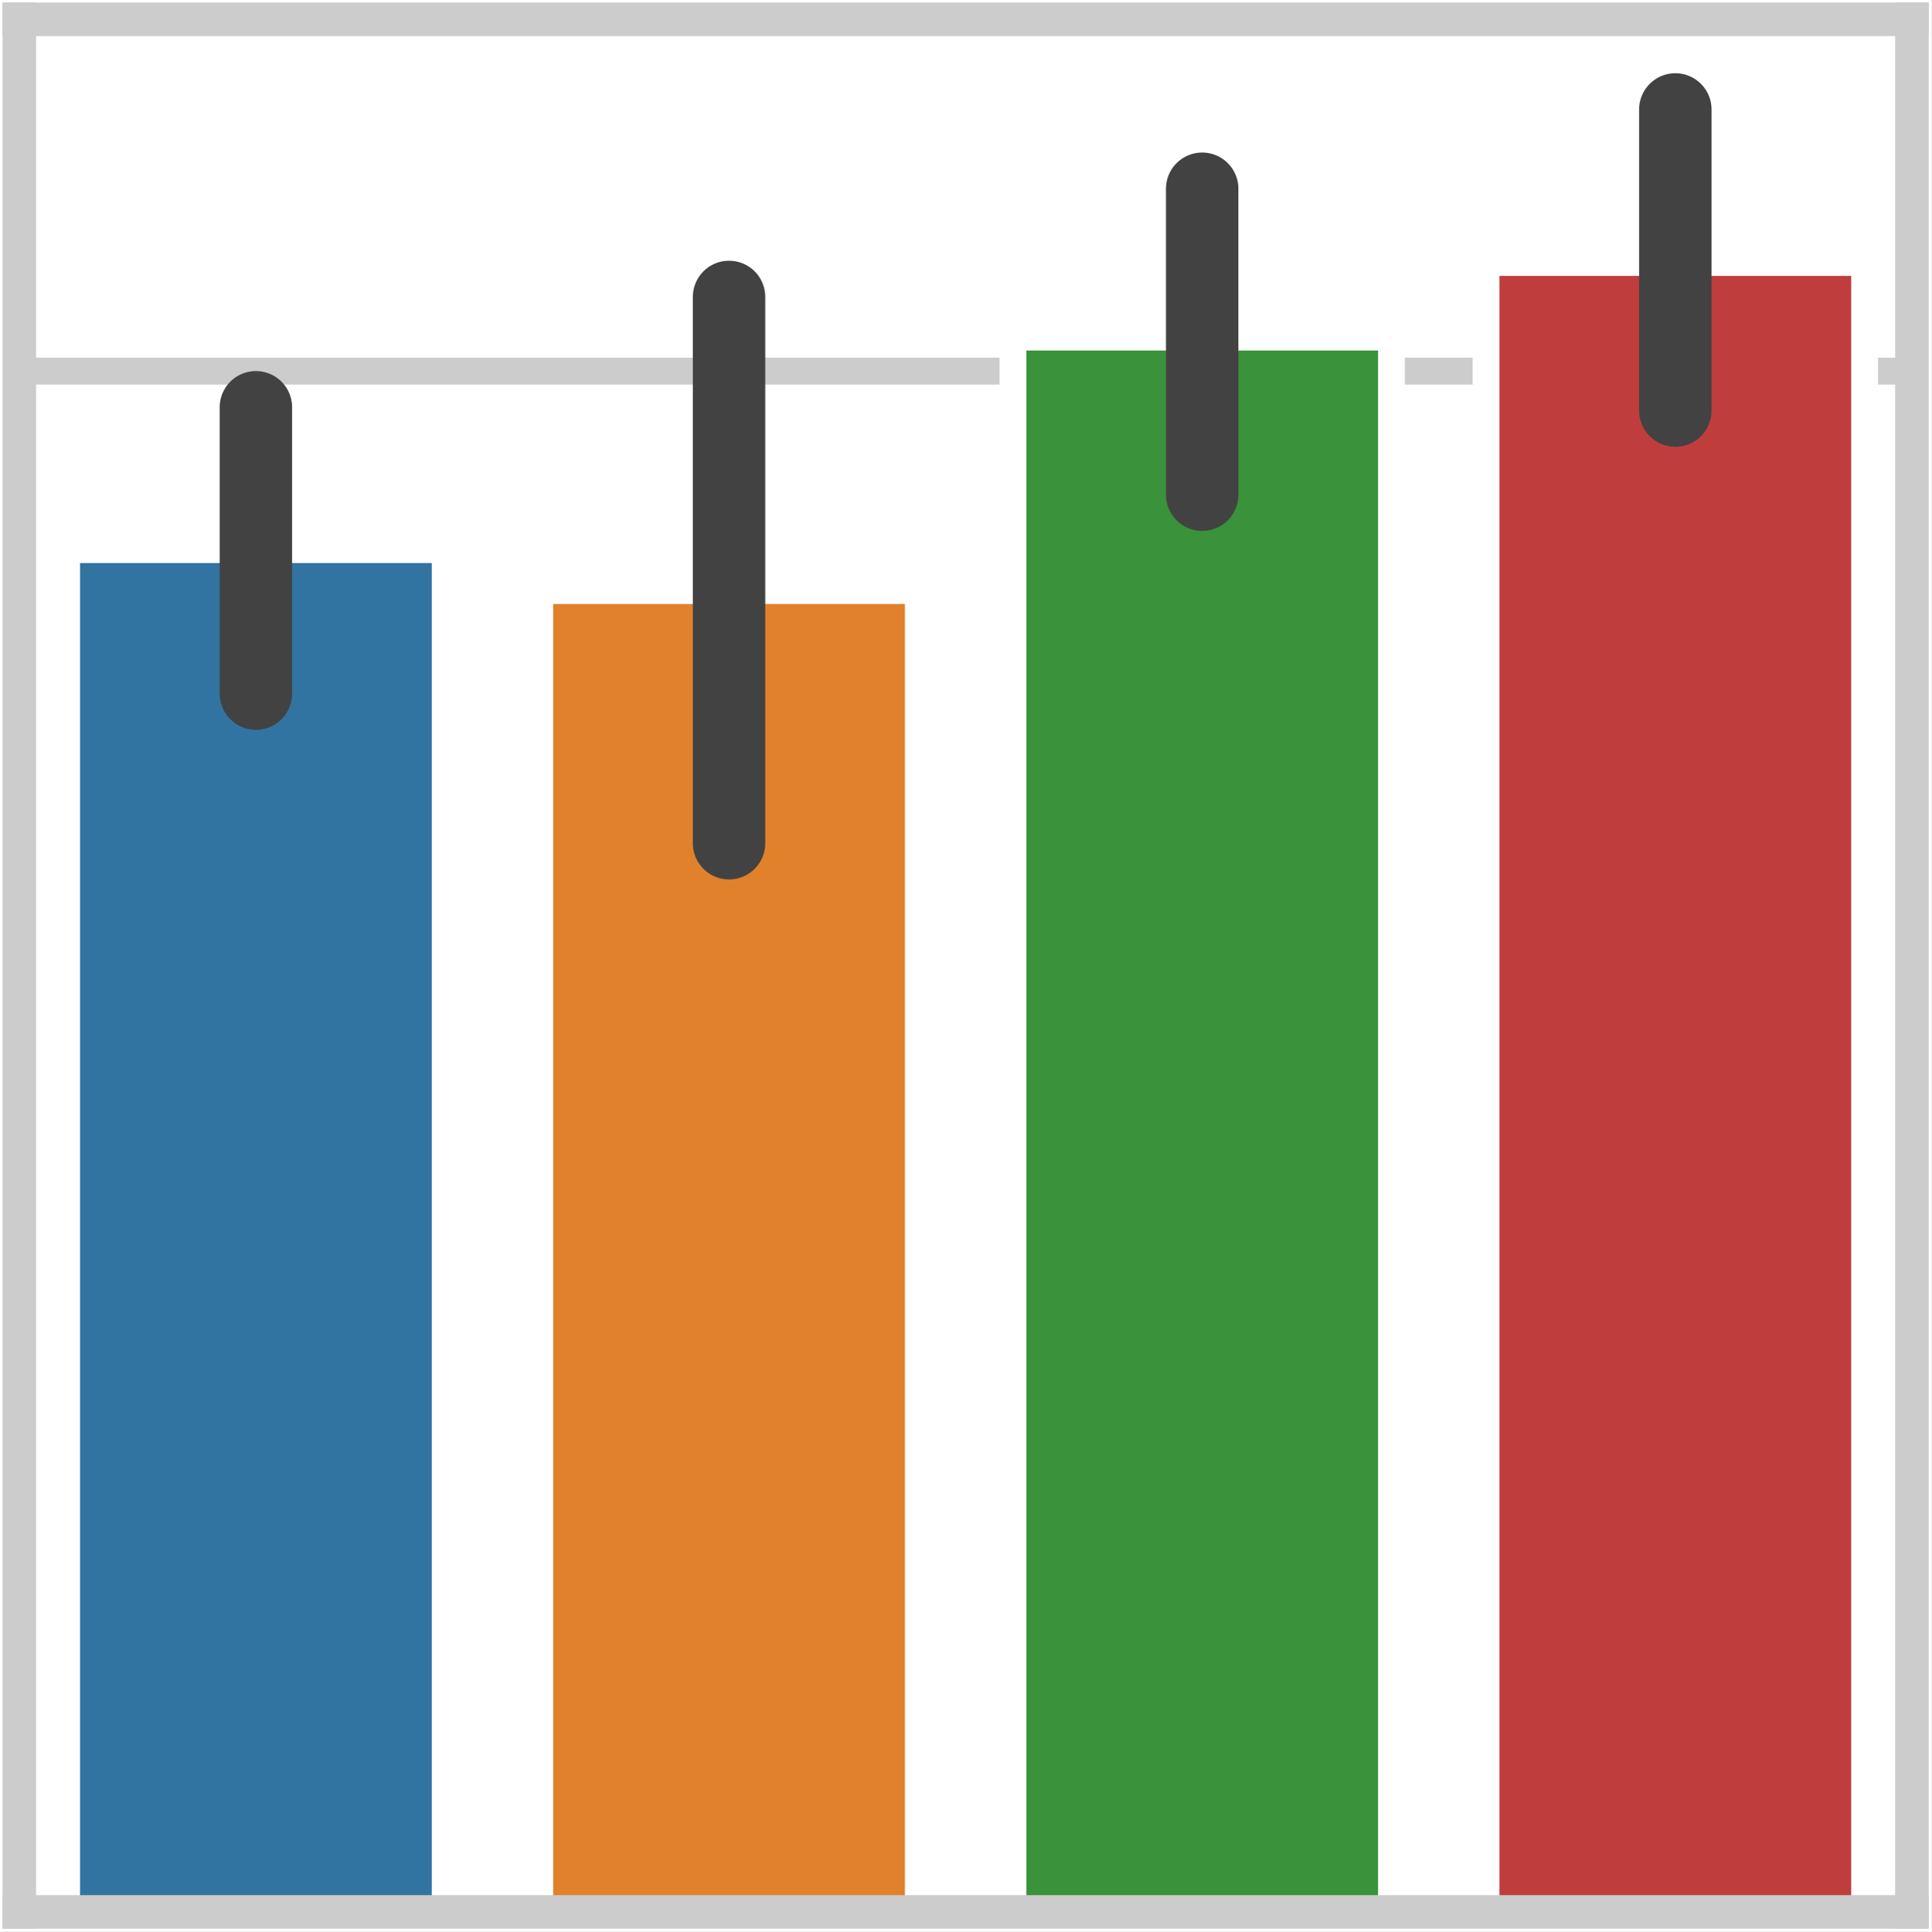
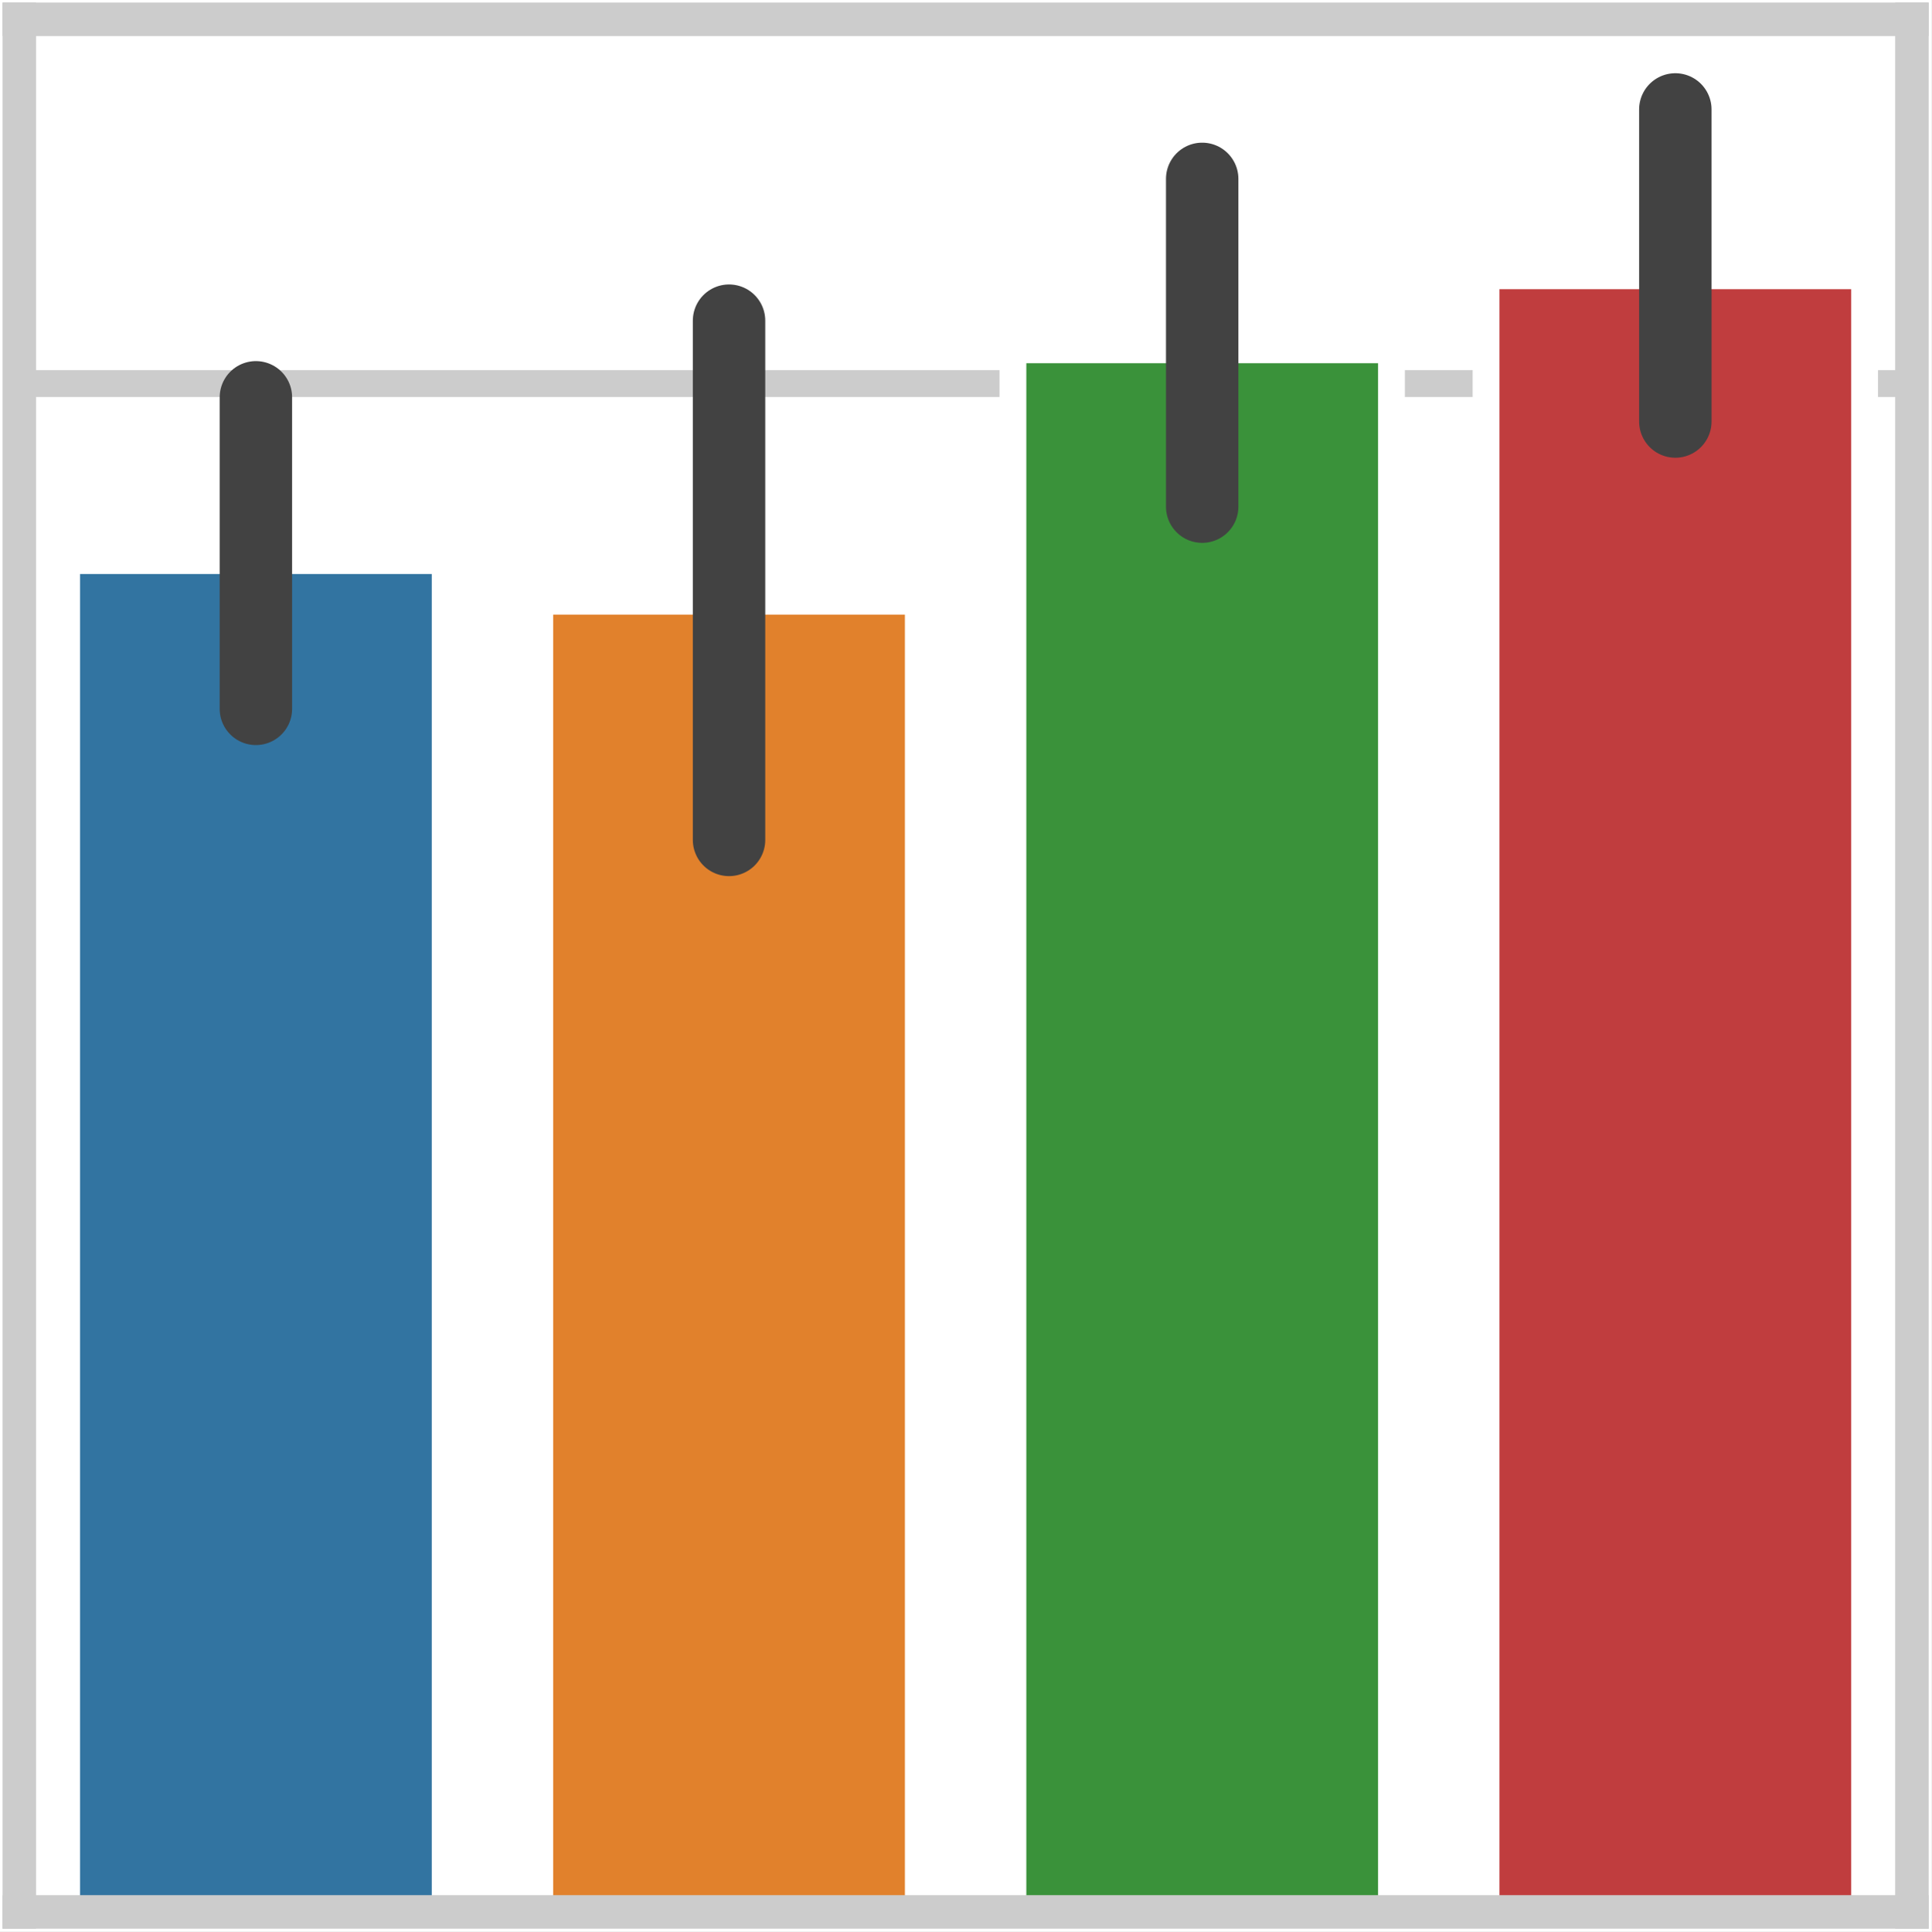
<svg xmlns="http://www.w3.org/2000/svg" xmlns:xlink="http://www.w3.org/1999/xlink" height="57.6pt" version="1.1" viewBox="0 0 57.6 57.6" width="57.6pt">
  <defs>
    <style type="text/css">
*{stroke-linecap:butt;stroke-linejoin:round;}
  </style>
  </defs>
  <g id="figure_1">
    <g id="patch_1">
      <path d="M 0 57.6  L 57.6 57.6  L 57.6 0  L 0 0  z " style="fill:#ffffff;" />
    </g>
    <g id="axes_1">
      <g id="patch_2">
        <path d="M 0.576 57.024  L 57.024 57.024  L 57.024 0.576  L 0.576 0.576  z " style="fill:#ffffff;" />
      </g>
      <g id="matplotlib.axis_1">
        <g id="xtick_1">
          <g id="text_1">
            <defs>
              <path d="M 25.922 0  L 25.922 63.141  L 2.344 63.141  L 2.344 71.578  L 59.078 71.578  L 59.078 63.141  L 35.406 63.141  L 35.406 0  z " id="ArialMT-84" />
              <path d="M 6.594 0  L 6.594 71.578  L 15.375 71.578  L 15.375 45.906  Q 21.531 53.031 30.906 53.031  Q 36.672 53.031 40.922 50.75  Q 45.172 48.484 47 44.484  Q 48.828 40.484 48.828 32.859  L 48.828 0  L 40.047 0  L 40.047 32.859  Q 40.047 39.453 37.188 42.453  Q 34.328 45.453 29.109 45.453  Q 25.203 45.453 21.75 43.422  Q 18.312 41.406 16.844 37.938  Q 15.375 34.469 15.375 28.375  L 15.375 0  z " id="ArialMT-104" />
              <path d="M 40.578 0  L 40.578 7.625  Q 34.516 -1.172 24.125 -1.172  Q 19.531 -1.172 15.547 0.578  Q 11.578 2.344 9.641 5  Q 7.719 7.672 6.938 11.531  Q 6.391 14.109 6.391 19.734  L 6.391 51.859  L 15.188 51.859  L 15.188 23.094  Q 15.188 16.219 15.719 13.812  Q 16.547 10.359 19.234 8.375  Q 21.922 6.391 25.875 6.391  Q 29.828 6.391 33.297 8.422  Q 36.766 10.453 38.203 13.938  Q 39.656 17.438 39.656 24.078  L 39.656 51.859  L 48.438 51.859  L 48.438 0  z " id="ArialMT-117" />
              <path d="M 6.5 0  L 6.5 51.859  L 14.406 51.859  L 14.406 44  Q 17.438 49.516 20 51.266  Q 22.562 53.031 25.641 53.031  Q 30.078 53.031 34.672 50.203  L 31.641 42.047  Q 28.422 43.953 25.203 43.953  Q 22.312 43.953 20.016 42.219  Q 17.719 40.484 16.75 37.406  Q 15.281 32.719 15.281 27.156  L 15.281 0  z " id="ArialMT-114" />
            </defs>
            <g style="fill:#262626;" transform="translate(-5.032575 74.14243)scale(0.1232 -0.1232)">
              <use xlink:href="#ArialMT-84" />
              <use x="61.084" xlink:href="#ArialMT-104" />
              <use x="116.699" xlink:href="#ArialMT-117" />
              <use x="172.314" xlink:href="#ArialMT-114" />
            </g>
          </g>
        </g>
        <g id="xtick_2">
          <g id="text_2">
            <defs>
              <path d="M 8.203 0  L 8.203 71.578  L 56.5 71.578  L 56.5 63.141  L 17.672 63.141  L 17.672 40.969  L 51.266 40.969  L 51.266 32.516  L 17.672 32.516  L 17.672 0  z " id="ArialMT-70" />
              <path d="M 6.641 61.469  L 6.641 71.578  L 15.438 71.578  L 15.438 61.469  z M 6.641 0  L 6.641 51.859  L 15.438 51.859  L 15.438 0  z " id="ArialMT-105" />
            </defs>
            <g style="fill:#262626;" transform="translate(14.56183 74.14243)scale(0.1232 -0.1232)">
              <use xlink:href="#ArialMT-70" />
              <use x="61.084" xlink:href="#ArialMT-114" />
              <use x="94.385" xlink:href="#ArialMT-105" />
            </g>
          </g>
        </g>
        <g id="xtick_3">
          <g id="text_3">
            <defs>
              <path d="M 4.5 23  L 13.422 23.781  Q 14.062 18.406 16.375 14.969  Q 18.703 11.531 23.578 9.406  Q 28.469 7.281 34.578 7.281  Q 39.984 7.281 44.141 8.891  Q 48.297 10.5 50.312 13.297  Q 52.344 16.109 52.344 19.438  Q 52.344 22.797 50.391 25.312  Q 48.438 27.828 43.953 29.547  Q 41.062 30.672 31.203 33.031  Q 21.344 35.406 17.391 37.5  Q 12.25 40.188 9.734 44.156  Q 7.234 48.141 7.234 53.078  Q 7.234 58.5 10.297 63.203  Q 13.375 67.922 19.281 70.359  Q 25.203 72.797 32.422 72.797  Q 40.375 72.797 46.453 70.234  Q 52.547 67.672 55.812 62.688  Q 59.078 57.719 59.328 51.422  L 50.25 50.734  Q 49.516 57.516 45.281 60.984  Q 41.062 64.453 32.812 64.453  Q 24.219 64.453 20.281 61.297  Q 16.359 58.156 16.359 53.719  Q 16.359 49.859 19.141 47.359  Q 21.875 44.875 33.422 42.266  Q 44.969 39.656 49.266 37.703  Q 55.516 34.812 58.484 30.391  Q 61.469 25.984 61.469 20.219  Q 61.469 14.5 58.203 9.438  Q 54.938 4.391 48.797 1.578  Q 42.672 -1.219 35.016 -1.219  Q 25.297 -1.219 18.719 1.609  Q 12.156 4.438 8.422 10.125  Q 4.688 15.828 4.5 23  z " id="ArialMT-83" />
              <path d="M 40.438 6.391  Q 35.547 2.25 31.031 0.531  Q 26.516 -1.172 21.344 -1.172  Q 12.797 -1.172 8.203 3  Q 3.609 7.172 3.609 13.672  Q 3.609 17.484 5.344 20.625  Q 7.078 23.781 9.891 25.688  Q 12.703 27.594 16.219 28.562  Q 18.797 29.25 24.031 29.891  Q 34.672 31.156 39.703 32.906  Q 39.75 34.719 39.75 35.203  Q 39.75 40.578 37.25 42.781  Q 33.891 45.75 27.25 45.75  Q 21.047 45.75 18.094 43.578  Q 15.141 41.406 13.719 35.891  L 5.125 37.062  Q 6.297 42.578 8.984 45.969  Q 11.672 49.359 16.75 51.188  Q 21.828 53.031 28.516 53.031  Q 35.156 53.031 39.297 51.469  Q 43.453 49.906 45.406 47.531  Q 47.359 45.172 48.141 41.547  Q 48.578 39.312 48.578 33.453  L 48.578 21.734  Q 48.578 9.469 49.141 6.219  Q 49.703 2.984 51.375 0  L 42.188 0  Q 40.828 2.734 40.438 6.391  z M 39.703 26.031  Q 34.906 24.078 25.344 22.703  Q 19.922 21.922 17.672 20.938  Q 15.438 19.969 14.203 18.094  Q 12.984 16.219 12.984 13.922  Q 12.984 10.406 15.641 8.062  Q 18.312 5.719 23.438 5.719  Q 28.516 5.719 32.469 7.938  Q 36.422 10.156 38.281 14.016  Q 39.703 17 39.703 22.797  z " id="ArialMT-97" />
              <path d="M 25.781 7.859  L 27.047 0.094  Q 23.344 -0.688 20.406 -0.688  Q 15.625 -0.688 12.984 0.828  Q 10.359 2.344 9.281 4.812  Q 8.203 7.281 8.203 15.188  L 8.203 45.016  L 1.766 45.016  L 1.766 51.859  L 8.203 51.859  L 8.203 64.703  L 16.938 69.969  L 16.938 51.859  L 25.781 51.859  L 25.781 45.016  L 16.938 45.016  L 16.938 14.703  Q 16.938 10.938 17.406 9.859  Q 17.875 8.797 18.922 8.156  Q 19.969 7.516 21.922 7.516  Q 23.391 7.516 25.781 7.859  z " id="ArialMT-116" />
            </defs>
            <g style="fill:#262626;" transform="translate(26.61022 74.14243)scale(0.1232 -0.1232)">
              <use xlink:href="#ArialMT-83" />
              <use x="66.699" xlink:href="#ArialMT-97" />
              <use x="122.314" xlink:href="#ArialMT-116" />
            </g>
          </g>
        </g>
        <g id="xtick_4">
          <g id="text_4">
            <defs>
              <path d="M 6.594 0  L 6.594 51.859  L 14.5 51.859  L 14.5 44.484  Q 20.219 53.031 31 53.031  Q 35.688 53.031 39.625 51.344  Q 43.562 49.656 45.516 46.922  Q 47.469 44.188 48.25 40.438  Q 48.734 37.984 48.734 31.891  L 48.734 0  L 39.938 0  L 39.938 31.547  Q 39.938 36.922 38.906 39.578  Q 37.891 42.234 35.281 43.812  Q 32.672 45.406 29.156 45.406  Q 23.531 45.406 19.453 41.844  Q 15.375 38.281 15.375 28.328  L 15.375 0  z " id="ArialMT-110" />
            </defs>
            <g style="fill:#262626;" transform="translate(39.00801 74.14243)scale(0.1232 -0.1232)">
              <use xlink:href="#ArialMT-83" />
              <use x="66.699" xlink:href="#ArialMT-117" />
              <use x="122.314" xlink:href="#ArialMT-110" />
            </g>
          </g>
        </g>
        <g id="text_5">
          <defs>
            <path d="M 40.234 0  L 40.234 6.547  Q 35.297 -1.172 25.734 -1.172  Q 19.531 -1.172 14.328 2.25  Q 9.125 5.672 6.266 11.797  Q 3.422 17.922 3.422 25.875  Q 3.422 33.641 6 39.969  Q 8.594 46.297 13.766 49.656  Q 18.953 53.031 25.344 53.031  Q 30.031 53.031 33.688 51.047  Q 37.359 49.078 39.656 45.906  L 39.656 71.578  L 48.391 71.578  L 48.391 0  z M 12.453 25.875  Q 12.453 15.922 16.641 10.984  Q 20.844 6.062 26.562 6.062  Q 32.328 6.062 36.344 10.766  Q 40.375 15.484 40.375 25.141  Q 40.375 35.797 36.266 40.766  Q 32.172 45.75 26.172 45.75  Q 20.312 45.75 16.375 40.969  Q 12.453 36.188 12.453 25.875  z " id="ArialMT-100" />
            <path d="M 6.203 -19.969  L 5.219 -11.719  Q 8.109 -12.5 10.25 -12.5  Q 13.188 -12.5 14.938 -11.516  Q 16.703 -10.547 17.828 -8.797  Q 18.656 -7.469 20.516 -2.25  Q 20.75 -1.516 21.297 -0.094  L 1.609 51.859  L 11.078 51.859  L 21.875 21.828  Q 23.969 16.109 25.641 9.812  Q 27.156 15.875 29.25 21.625  L 40.328 51.859  L 49.125 51.859  L 29.391 -0.875  Q 26.219 -9.422 24.469 -12.641  Q 22.125 -17 19.094 -19.016  Q 16.062 -21.047 11.859 -21.047  Q 9.328 -21.047 6.203 -19.969  z " id="ArialMT-121" />
          </defs>
          <g style="fill:#262626;" transform="translate(17.9661 90.21112)scale(0.1344 -0.1344)">
            <use xlink:href="#ArialMT-100" />
            <use x="55.615" xlink:href="#ArialMT-97" />
            <use x="111.23" xlink:href="#ArialMT-121" />
          </g>
        </g>
      </g>
      <g id="matplotlib.axis_2">
        <g id="ytick_1">
          <g id="line2d_1">
-             <path clip-path="url(#pf9dcbd7017)" d="M 0.576 57.024  L 57.024 57.024  " style="fill:none;stroke:#cccccc;stroke-linecap:round;stroke-width:0.8;" />
+             <path clip-path="url(#p634d65bdc9)" d="M 0.576 57.024  L 57.024 57.024  " style="fill:none;stroke:#cccccc;stroke-linecap:round;stroke-width:0.8;" />
          </g>
          <g id="text_6">
            <defs>
              <path d="M 4.156 35.297  Q 4.156 48 6.766 55.734  Q 9.375 63.484 14.516 67.672  Q 19.672 71.875 27.484 71.875  Q 33.25 71.875 37.594 69.547  Q 41.938 67.234 44.766 62.859  Q 47.609 58.5 49.219 52.219  Q 50.828 45.953 50.828 35.297  Q 50.828 22.703 48.234 14.969  Q 45.656 7.234 40.5 3  Q 35.359 -1.219 27.484 -1.219  Q 17.141 -1.219 11.234 6.203  Q 4.156 15.141 4.156 35.297  z M 13.188 35.297  Q 13.188 17.672 17.312 11.828  Q 21.438 6 27.484 6  Q 33.547 6 37.672 11.859  Q 41.797 17.719 41.797 35.297  Q 41.797 52.984 37.672 58.781  Q 33.547 64.594 27.391 64.594  Q 21.344 64.594 17.719 59.469  Q 13.188 52.938 13.188 35.297  z " id="ArialMT-48" />
            </defs>
            <g style="fill:#262626;" transform="translate(-14.57508 61.43321)scale(0.1232 -0.1232)">
              <use xlink:href="#ArialMT-48" />
            </g>
          </g>
        </g>
        <g id="ytick_2">
          <g id="line2d_2">
-             <path clip-path="url(#pf9dcbd7017)" d="M 0.576 11.069  L 57.024 11.069  " style="fill:none;stroke:#cccccc;stroke-linecap:round;stroke-width:0.8;" />
+             <path clip-path="url(#p634d65bdc9)" d="M 0.576 11.439  L 57.024 11.439  " style="fill:none;stroke:#cccccc;stroke-linecap:round;stroke-width:0.8;" />
          </g>
          <g id="text_7">
            <defs>
              <path d="M 50.344 8.453  L 50.344 0  L 3.031 0  Q 2.938 3.172 4.047 6.109  Q 5.859 10.938 9.828 15.625  Q 13.812 20.312 21.344 26.469  Q 33.016 36.031 37.109 41.625  Q 41.219 47.219 41.219 52.203  Q 41.219 57.422 37.469 61  Q 33.734 64.594 27.734 64.594  Q 21.391 64.594 17.578 60.781  Q 13.766 56.984 13.719 50.25  L 4.688 51.172  Q 5.609 61.281 11.656 66.578  Q 17.719 71.875 27.938 71.875  Q 38.234 71.875 44.234 66.156  Q 50.25 60.453 50.25 52  Q 50.25 47.703 48.484 43.547  Q 46.734 39.406 42.656 34.812  Q 38.578 30.219 29.109 22.219  Q 21.188 15.578 18.938 13.203  Q 16.703 10.844 15.234 8.453  z " id="ArialMT-50" />
            </defs>
-             <g style="fill:#262626;" transform="translate(-21.42615 15.47787)scale(0.1232 -0.1232)">
+             <g style="fill:#262626;" transform="translate(-21.42615 15.84832)scale(0.1232 -0.1232)">
              <use xlink:href="#ArialMT-50" />
              <use x="55.615" xlink:href="#ArialMT-48" />
            </g>
          </g>
        </g>
        <g id="text_8">
          <defs>
            <path d="M 3.328 25.922  Q 3.328 40.328 11.328 47.266  Q 18.016 53.031 27.641 53.031  Q 38.328 53.031 45.109 46.016  Q 51.906 39.016 51.906 26.656  Q 51.906 16.656 48.906 10.906  Q 45.906 5.172 40.156 2  Q 34.422 -1.172 27.641 -1.172  Q 16.75 -1.172 10.031 5.812  Q 3.328 12.797 3.328 25.922  z M 12.359 25.922  Q 12.359 15.969 16.703 11.016  Q 21.047 6.062 27.641 6.062  Q 34.188 6.062 38.531 11.031  Q 42.875 16.016 42.875 26.219  Q 42.875 35.844 38.5 40.797  Q 34.125 45.75 27.641 45.75  Q 21.047 45.75 16.703 40.812  Q 12.359 35.891 12.359 25.922  z " id="ArialMT-111" />
            <path d="M 6.391 0  L 6.391 71.578  L 15.188 71.578  L 15.188 0  z " id="ArialMT-108" />
            <path d="M -1.516 -19.875  L -1.516 -13.531  L 56.734 -13.531  L 56.734 -19.875  z " id="ArialMT-95" />
            <path d="M 14.703 0  L 6.547 0  L 6.547 71.578  L 15.328 71.578  L 15.328 46.047  Q 20.906 53.031 29.547 53.031  Q 34.328 53.031 38.594 51.094  Q 42.875 49.172 45.625 45.672  Q 48.391 42.188 49.953 37.25  Q 51.516 32.328 51.516 26.703  Q 51.516 13.375 44.922 6.094  Q 38.328 -1.172 29.109 -1.172  Q 19.922 -1.172 14.703 6.5  z M 14.594 26.312  Q 14.594 17 17.141 12.844  Q 21.297 6.062 28.375 6.062  Q 34.125 6.062 38.328 11.062  Q 42.531 16.062 42.531 25.984  Q 42.531 36.141 38.5 40.969  Q 34.469 45.797 28.766 45.797  Q 23 45.797 18.797 40.797  Q 14.594 35.797 14.594 26.312  z " id="ArialMT-98" />
          </defs>
          <g style="fill:#262626;" transform="translate(-28.09735 53.454)rotate(-90)scale(0.1344 -0.1344)">
            <use xlink:href="#ArialMT-116" />
            <use x="27.783" xlink:href="#ArialMT-111" />
            <use x="83.398" xlink:href="#ArialMT-116" />
            <use x="111.182" xlink:href="#ArialMT-97" />
            <use x="166.797" xlink:href="#ArialMT-108" />
            <use x="189.014" xlink:href="#ArialMT-95" />
            <use x="244.629" xlink:href="#ArialMT-98" />
            <use x="300.244" xlink:href="#ArialMT-105" />
            <use x="322.461" xlink:href="#ArialMT-108" />
            <use x="344.678" xlink:href="#ArialMT-108" />
          </g>
        </g>
      </g>
      <g id="patch_3">
-         <path clip-path="url(#pf9dcbd7017)" d="M 1.987 57.024  L 13.277 57.024  L 13.277 16.393  L 1.987 16.393  z " style="fill:#3274a1;stroke:#ffffff;stroke-linejoin:miter;stroke-width:0.8;" />
+         <path clip-path="url(#p634d65bdc9)" d="M 1.987 57.024  L 13.277 57.024  L 13.277 16.721  L 1.987 16.721  z " style="fill:#3274a1;stroke:#ffffff;stroke-linejoin:miter;stroke-width:0.8;" />
      </g>
      <g id="patch_4">
-         <path clip-path="url(#pf9dcbd7017)" d="M 16.099 57.024  L 27.389 57.024  L 27.389 17.614  L 16.099 17.614  z " style="fill:#e1812c;stroke:#ffffff;stroke-linejoin:miter;stroke-width:0.8;" />
+         <path clip-path="url(#p634d65bdc9)" d="M 16.099 57.024  L 27.389 57.024  L 27.389 17.931  L 16.099 17.931  z " style="fill:#e1812c;stroke:#ffffff;stroke-linejoin:miter;stroke-width:0.8;" />
      </g>
      <g id="patch_5">
-         <path clip-path="url(#pf9dcbd7017)" d="M 30.211 57.024  L 41.501 57.024  L 41.501 10.054  L 30.211 10.054  z " style="fill:#3a923a;stroke:#ffffff;stroke-linejoin:miter;stroke-width:0.8;" />
+         <path clip-path="url(#p634d65bdc9)" d="M 30.211 57.024  L 41.501 57.024  L 41.501 10.433  L 30.211 10.433  z " style="fill:#3a923a;stroke:#ffffff;stroke-linejoin:miter;stroke-width:0.8;" />
      </g>
      <g id="patch_6">
-         <path clip-path="url(#pf9dcbd7017)" d="M 44.323 57.024  L 55.613 57.024  L 55.613 7.829  L 44.323 7.829  z " style="fill:#c03d3e;stroke:#ffffff;stroke-linejoin:miter;stroke-width:0.8;" />
+         <path clip-path="url(#p634d65bdc9)" d="M 44.323 57.024  L 55.613 57.024  L 55.613 8.225  L 44.323 8.225  z " style="fill:#c03d3e;stroke:#ffffff;stroke-linejoin:miter;stroke-width:0.8;" />
      </g>
      <g id="line2d_3">
-         <path clip-path="url(#pf9dcbd7017)" d="M 7.632 20.688  L 7.632 12.147  " style="fill:none;stroke:#424242;stroke-linecap:round;stroke-width:2.16;" />
+         <path clip-path="url(#p634d65bdc9)" d="M 7.632 21.142  L 7.632 11.85  " style="fill:none;stroke:#424242;stroke-linecap:round;stroke-width:2.16;" />
      </g>
      <g id="line2d_4">
-         <path clip-path="url(#pf9dcbd7017)" d="M 21.744 25.15  L 21.744 8.856  " style="fill:none;stroke:#424242;stroke-linecap:round;stroke-width:2.16;" />
+         <path clip-path="url(#p634d65bdc9)" d="M 21.744 25.051  L 21.744 9.564  " style="fill:none;stroke:#424242;stroke-linecap:round;stroke-width:2.16;" />
      </g>
      <g id="line2d_5">
-         <path clip-path="url(#pf9dcbd7017)" d="M 35.856 14.755  L 35.856 5.629  " style="fill:none;stroke:#424242;stroke-linecap:round;stroke-width:2.16;" />
+         <path clip-path="url(#p634d65bdc9)" d="M 35.856 15.111  L 35.856 5.335  " style="fill:none;stroke:#424242;stroke-linecap:round;stroke-width:2.16;" />
      </g>
      <g id="line2d_6">
-         <path clip-path="url(#pf9dcbd7017)" d="M 49.968 12.245  L 49.968 3.264  " style="fill:none;stroke:#424242;stroke-linecap:round;stroke-width:2.16;" />
+         <path clip-path="url(#p634d65bdc9)" d="M 49.968 12.572  L 49.968 3.264  " style="fill:none;stroke:#424242;stroke-linecap:round;stroke-width:2.16;" />
      </g>
      <g id="patch_7">
        <path d="M 0.576 57.024  L 0.576 0.576  " style="fill:none;stroke:#cccccc;stroke-linecap:square;stroke-linejoin:miter;" />
      </g>
      <g id="patch_8">
        <path d="M 57.024 57.024  L 57.024 0.576  " style="fill:none;stroke:#cccccc;stroke-linecap:square;stroke-linejoin:miter;" />
      </g>
      <g id="patch_9">
        <path d="M 0.576 57.024  L 57.024 57.024  " style="fill:none;stroke:#cccccc;stroke-linecap:square;stroke-linejoin:miter;" />
      </g>
      <g id="patch_10">
        <path d="M 0.576 0.576  L 57.024 0.576  " style="fill:none;stroke:#cccccc;stroke-linecap:square;stroke-linejoin:miter;" />
      </g>
    </g>
  </g>
  <defs>
-     <clipPath id="pf9dcbd7017">
+     <clipPath id="p634d65bdc9">
      <rect height="56.448" width="56.448" x="0.576" y="0.576" />
    </clipPath>
  </defs>
</svg>
